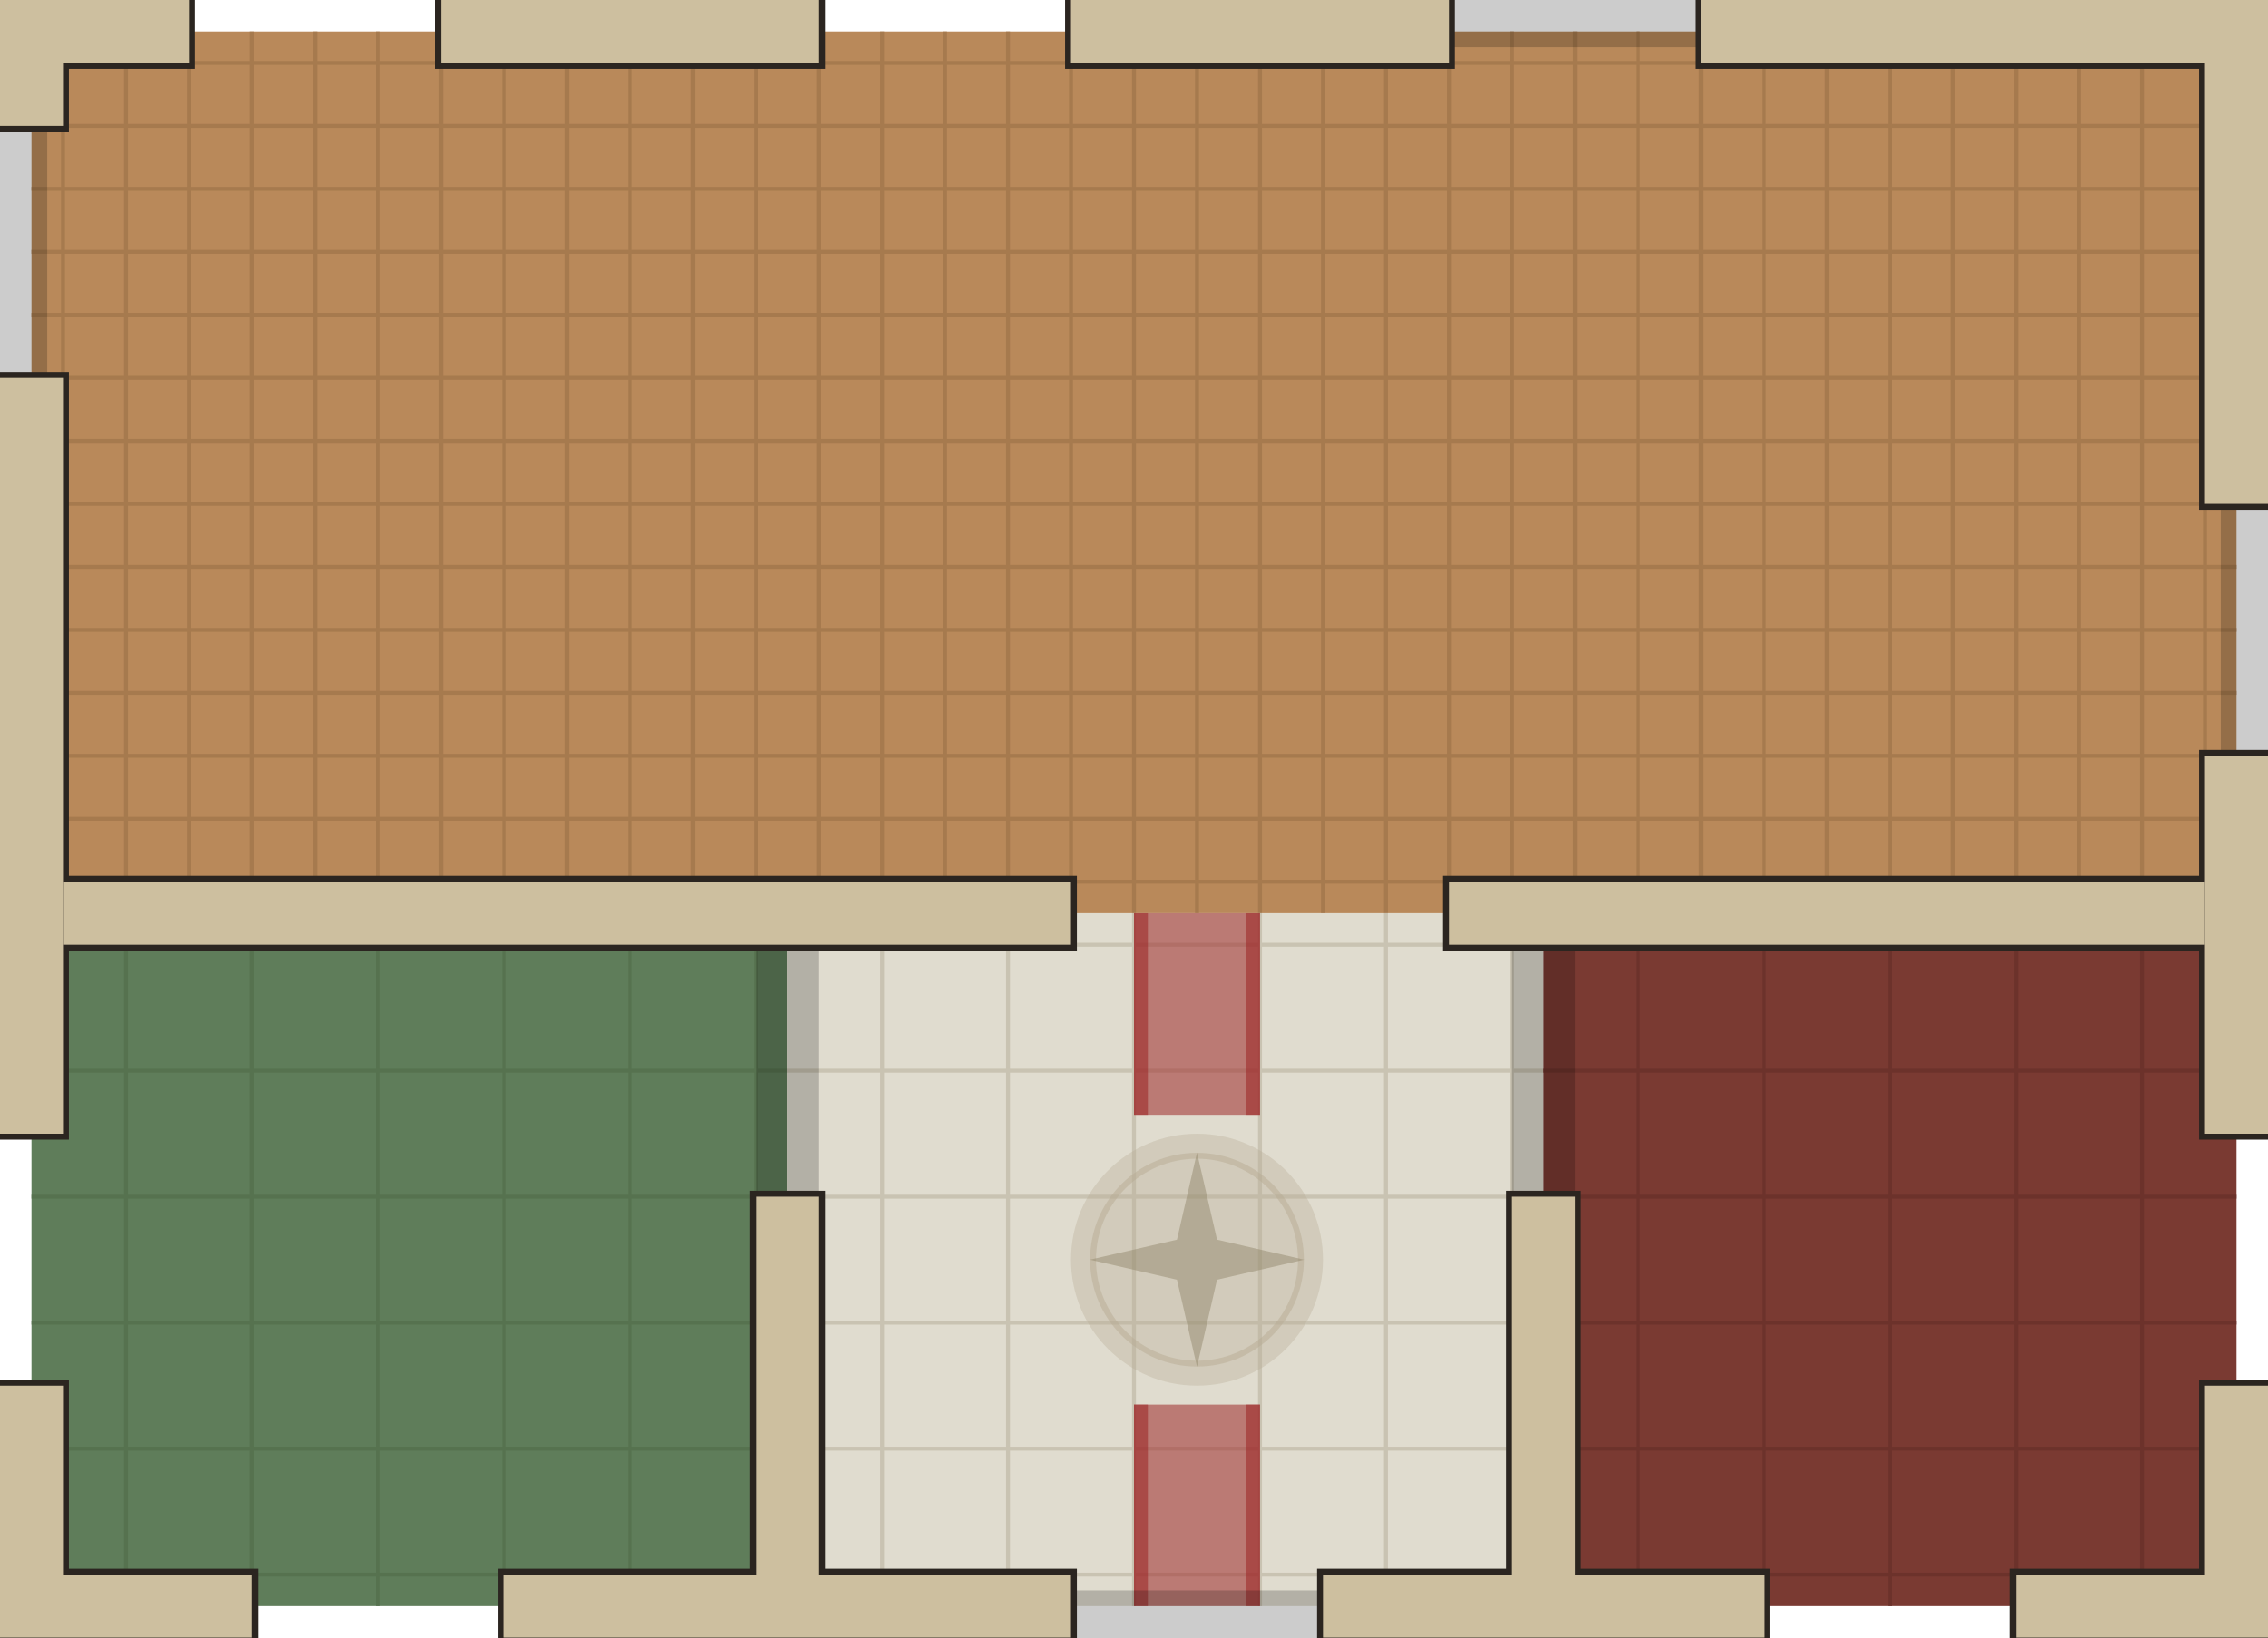
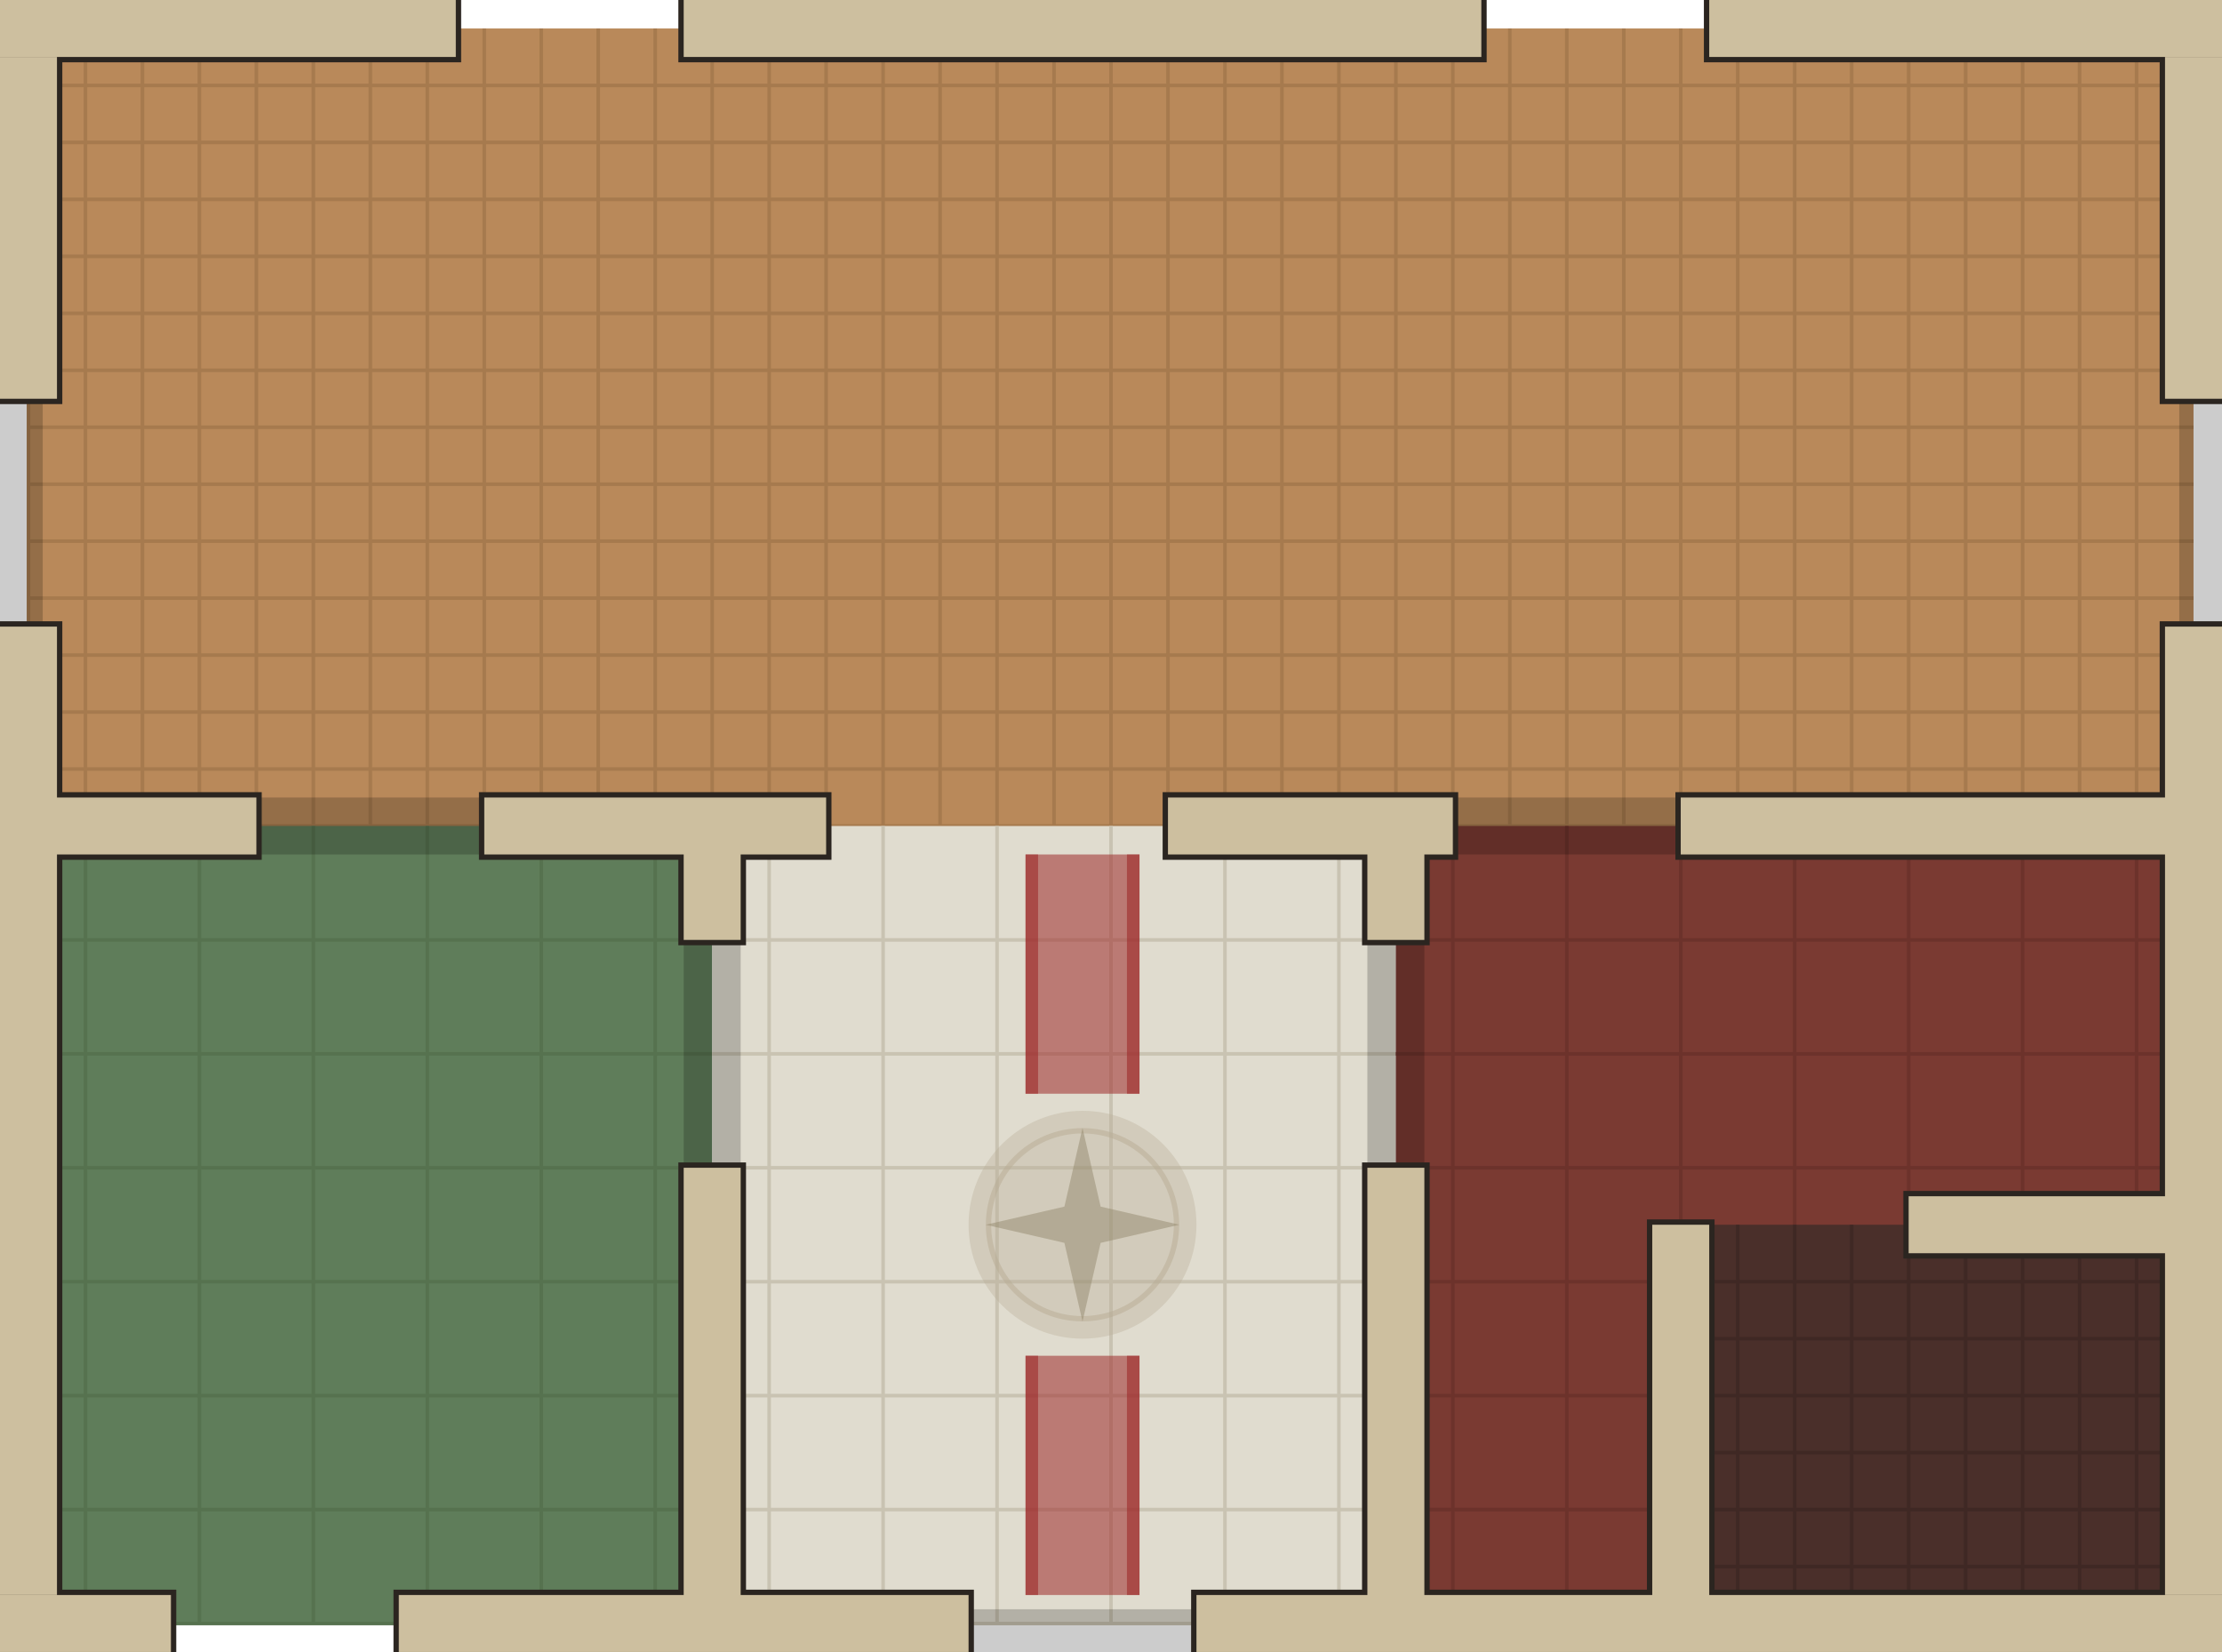
- <svg xmlns="http://www.w3.org/2000/svg" width="1152" height="832" viewBox="0 0 1152 832">
-   <rect x="16" y="16" width="1120" height="448" fill="#b9895a" />
-   <path d="M32 16V464M64 16V464M96 16V464M128 16V464M160 16V464M192 16V464M224 16V464M256 16V464M288 16V464M320 16V464M352 16V464M384 16V464M416 16V464M448 16V464M480 16V464M512 16V464M544 16V464M576 16V464M608 16V464M640 16V464M672 16V464M704 16V464M736 16V464M768 16V464M800 16V464M832 16V464M864 16V464M896 16V464M928 16V464M960 16V464M992 16V464M1024 16V464M1056 16V464M1088 16V464M1120 16V464M16 448H1136M16 416H1136M16 384H1136M16 352H1136M16 320H1136M16 288H1136M16 256H1136M16 224H1136M16 192H1136M16 160H1136M16 128H1136M16 96H1136M16 64H1136M16 32H1136" stroke="#a67a4e" stroke-width="2" fill="none" />
-   <rect x="16" y="464" width="384" height="352" fill="#5f7d5a" />
-   <path d="M64 464V816M128 464V816M192 464V816M256 464V816M320 464V816M384 464V816M16 800H400M16 736H400M16 672H400M16 608H400M16 544H400M16 480H400" stroke="#56724f" stroke-width="2" fill="none" />
-   <rect x="400" y="464" width="384" height="352" fill="#e0dccf" />
-   <path d="M448 464V816M512 464V816M576 464V816M640 464V816M704 464V816M768 464V816M400 800H784M400 736H784M400 672H784M400 608H784M400 544H784M400 480H784" stroke="#c9c3b2" stroke-width="2" fill="none" />
-   <rect x="784" y="464" width="352" height="352" fill="#7a3a32" />
-   <path d="M832 464V816M896 464V816M960 464V816M1024 464V816M1088 464V816M784 800H1136M784 736H1136M784 672H1136M784 608H1136M784 544H1136M784 480H1136" stroke="#6c322b" stroke-width="2" fill="none" />
-   <rect x="576" y="713.6" width="64" height="102.4" fill="#9d2b2b" fill-opacity="0.55" />
-   <rect x="576" y="713.6" width="7.04" height="102.4" fill="#9d2b2b" fill-opacity="0.6" />
-   <rect x="632.96" y="713.6" width="7.04" height="102.4" fill="#9d2b2b" fill-opacity="0.6" />
-   <rect x="576" y="464" width="64" height="102.4" fill="#9d2b2b" fill-opacity="0.55" />
-   <rect x="576" y="464" width="7.04" height="102.4" fill="#9d2b2b" fill-opacity="0.6" />
-   <rect x="632.96" y="464" width="7.04" height="102.4" fill="#9d2b2b" fill-opacity="0.6" />
-   <circle cx="608" cy="640" r="64" fill="#b8ad94" fill-opacity="0.35" />
-   <circle cx="608" cy="640" r="52.8" fill="none" stroke="#b8ad94" stroke-opacity="0.5" stroke-width="3" />
-   <polygon points="608,585.6 618.18,629.82 662.4,640 618.18,650.18 608,694.4 597.82,650.18 553.6,640 597.82,629.82" fill="#8f8466" fill-opacity="0.45" />
-   <rect x="736" y="-8" width="128" height="32" fill="#00000033" />
-   <rect x="544" y="808" width="128" height="32" fill="#00000033" />
-   <rect x="-8" y="64" width="32" height="128" fill="#00000033" />
-   <rect x="1128" y="256" width="32" height="128" fill="#00000033" />
-   <rect x="384" y="480" width="32" height="128" fill="#00000033" />
-   <rect x="768" y="480" width="32" height="128" fill="#00000033" />
-   <rect x="-3" y="-3" width="102" height="38" fill="#2b2520" />
-   <rect x="221" y="-3" width="198" height="38" fill="#2b2520" />
-   <rect x="541" y="-3" width="198" height="38" fill="#2b2520" />
-   <rect x="861" y="-3" width="294" height="38" fill="#2b2520" />
-   <rect x="-3" y="797" width="134" height="38" fill="#2b2520" />
-   <rect x="253" y="797" width="294" height="38" fill="#2b2520" />
-   <rect x="669" y="797" width="230" height="38" fill="#2b2520" />
-   <rect x="1021" y="797" width="134" height="38" fill="#2b2520" />
-   <rect x="-3" y="701" width="38" height="102" fill="#2b2520" />
-   <rect x="-3" y="189" width="38" height="390" fill="#2b2520" />
-   <rect x="-3" y="29" width="38" height="38" fill="#2b2520" />
-   <rect x="1117" y="701" width="38" height="102" fill="#2b2520" />
-   <rect x="1117" y="381" width="38" height="198" fill="#2b2520" />
-   <rect x="1117" y="29" width="38" height="230" fill="#2b2520" />
-   <rect x="29" y="445" width="518" height="38" fill="#2b2520" />
-   <rect x="733" y="445" width="390" height="38" fill="#2b2520" />
-   <rect x="381" y="605" width="38" height="198" fill="#2b2520" />
-   <rect x="765" y="605" width="38" height="198" fill="#2b2520" />
-   <rect x="0" y="0" width="96" height="32" fill="#cdbf9f" />
-   <rect x="224" y="0" width="192" height="32" fill="#cdbf9f" />
-   <rect x="544" y="0" width="192" height="32" fill="#cdbf9f" />
-   <rect x="864" y="0" width="288" height="32" fill="#cdbf9f" />
-   <rect x="0" y="800" width="128" height="32" fill="#cdbf9f" />
-   <rect x="256" y="800" width="288" height="32" fill="#cdbf9f" />
-   <rect x="672" y="800" width="224" height="32" fill="#cdbf9f" />
-   <rect x="1024" y="800" width="128" height="32" fill="#cdbf9f" />
-   <rect x="0" y="704" width="32" height="96" fill="#cdbf9f" />
-   <rect x="0" y="192" width="32" height="384" fill="#cdbf9f" />
-   <rect x="0" y="32" width="32" height="32" fill="#cdbf9f" />
-   <rect x="1120" y="704" width="32" height="96" fill="#cdbf9f" />
-   <rect x="1120" y="384" width="32" height="192" fill="#cdbf9f" />
-   <rect x="1120" y="32" width="32" height="224" fill="#cdbf9f" />
-   <rect x="32" y="448" width="512" height="32" fill="#cdbf9f" />
-   <rect x="736" y="448" width="384" height="32" fill="#cdbf9f" />
-   <rect x="384" y="608" width="32" height="192" fill="#cdbf9f" />
-   <rect x="768" y="608" width="32" height="192" fill="#cdbf9f" />
+ <svg xmlns="http://www.w3.org/2000/svg" width="1248" height="928" viewBox="0 0 1248 928">
+   <rect x="16" y="16" width="1216" height="448" fill="#b9895a" />
+   <path d="M16 16V464M48 16V464M80 16V464M112 16V464M144 16V464M176 16V464M208 16V464M240 16V464M272 16V464M304 16V464M336 16V464M368 16V464M400 16V464M432 16V464M464 16V464M496 16V464M528 16V464M560 16V464M592 16V464M624 16V464M656 16V464M688 16V464M720 16V464M752 16V464M784 16V464M816 16V464M848 16V464M880 16V464M912 16V464M944 16V464M976 16V464M1008 16V464M1040 16V464M1072 16V464M1104 16V464M1136 16V464M1168 16V464M1200 16V464M16 464H1232M16 432H1232M16 400H1232M16 368H1232M16 336H1232M16 304H1232M16 272H1232M16 240H1232M16 208H1232M16 176H1232M16 144H1232M16 112H1232M16 80H1232M16 48H1232" stroke="#a67a4e" stroke-width="2" fill="none" />
+   <rect x="16" y="464" width="384" height="448" fill="#5f7d5a" />
+   <path d="M48 464V912M112 464V912M176 464V912M240 464V912M304 464V912M368 464V912M16 912H400M16 848H400M16 784H400M16 720H400M16 656H400M16 592H400M16 528H400" stroke="#56724f" stroke-width="2" fill="none" />
+   <rect x="400" y="464" width="384" height="448" fill="#e0dccf" />
+   <path d="M432 464V912M496 464V912M560 464V912M624 464V912M688 464V912M752 464V912M400 912H784M400 848H784M400 784H784M400 720H784M400 656H784M400 592H784M400 528H784" stroke="#c9c3b2" stroke-width="2" fill="none" />
+   <rect x="784" y="464" width="448" height="448" fill="#7a3a32" />
+   <path d="M816 464V912M880 464V912M944 464V912M1008 464V912M1072 464V912M1136 464V912M1200 464V912M784 912H1232M784 848H1232M784 784H1232M784 720H1232M784 656H1232M784 592H1232M784 528H1232" stroke="#6c322b" stroke-width="2" fill="none" />
+   <rect x="944" y="688" width="288" height="224" fill="#4a2f2a" />
+   <path d="M944 688V912M976 688V912M1008 688V912M1040 688V912M1072 688V912M1104 688V912M1136 688V912M1168 688V912M1200 688V912M944 912H1232M944 880H1232M944 848H1232M944 816H1232M944 784H1232M944 752H1232M944 720H1232" stroke="#3f2824" stroke-width="2" fill="none" />
+   <rect x="576" y="761.6" width="64" height="134.4" fill="#9d2b2b" fill-opacity="0.55" />
+   <rect x="576" y="761.6" width="7.04" height="134.4" fill="#9d2b2b" fill-opacity="0.6" />
+   <rect x="632.96" y="761.6" width="7.04" height="134.4" fill="#9d2b2b" fill-opacity="0.6" />
+   <rect x="576" y="480" width="64" height="134.4" fill="#9d2b2b" fill-opacity="0.55" />
+   <rect x="576" y="480" width="7.04" height="134.4" fill="#9d2b2b" fill-opacity="0.6" />
+   <rect x="632.96" y="480" width="7.04" height="134.4" fill="#9d2b2b" fill-opacity="0.6" />
+   <circle cx="608" cy="688" r="64" fill="#b8ad94" fill-opacity="0.35" />
+   <circle cx="608" cy="688" r="52.8" fill="none" stroke="#b8ad94" stroke-opacity="0.5" stroke-width="3" />
+   <polygon points="608,633.6 618.18,677.82 662.4,688 618.18,698.18 608,742.4 597.82,698.18 553.6,688 597.82,677.82" fill="#8f8466" fill-opacity="0.45" />
+   <rect x="544" y="904" width="128" height="32" fill="#00000033" />
+   <rect x="-8" y="224" width="32" height="128" fill="#00000033" />
+   <rect x="1224" y="224" width="32" height="128" fill="#00000033" />
+   <rect x="144" y="448" width="128" height="32" fill="#00000033" />
+   <rect x="816" y="448" width="128" height="32" fill="#00000033" />
+   <rect x="384" y="528" width="32" height="128" fill="#00000033" />
+   <rect x="768" y="528" width="32" height="128" fill="#00000033" />
+   <rect x="-3" y="893" width="102" height="38" fill="#2b2520" />
+   <rect x="221" y="893" width="326" height="38" fill="#2b2520" />
+   <rect x="669" y="893" width="582" height="38" fill="#2b2520" />
+   <rect x="-3" y="-3" width="262" height="38" fill="#2b2520" />
+   <rect x="381" y="-3" width="454" height="38" fill="#2b2520" />
+   <rect x="957" y="-3" width="294" height="38" fill="#2b2520" />
+   <rect x="-3" y="349" width="38" height="550" fill="#2b2520" />
+   <rect x="-3" y="29" width="38" height="198" fill="#2b2520" />
+   <rect x="1213" y="349" width="38" height="550" fill="#2b2520" />
+   <rect x="1213" y="29" width="38" height="198" fill="#2b2520" />
+   <rect x="13" y="445" width="134" height="38" fill="#2b2520" />
+   <rect x="269" y="445" width="198" height="38" fill="#2b2520" />
+   <rect x="653" y="445" width="166" height="38" fill="#2b2520" />
+   <rect x="941" y="445" width="294" height="38" fill="#2b2520" />
+   <rect x="381" y="653" width="38" height="262" fill="#2b2520" />
+   <rect x="381" y="461" width="38" height="70" fill="#2b2520" />
+   <rect x="765" y="653" width="38" height="262" fill="#2b2520" />
+   <rect x="765" y="461" width="38" height="70" fill="#2b2520" />
+   <rect x="1069" y="669" width="166" height="38" fill="#2b2520" />
+   <rect x="925" y="685" width="38" height="230" fill="#2b2520" />
+   <rect x="0" y="896" width="96" height="32" fill="#cdbf9f" />
+   <rect x="224" y="896" width="320" height="32" fill="#cdbf9f" />
+   <rect x="672" y="896" width="576" height="32" fill="#cdbf9f" />
+   <rect x="0" y="0" width="256" height="32" fill="#cdbf9f" />
+   <rect x="384" y="0" width="448" height="32" fill="#cdbf9f" />
+   <rect x="960" y="0" width="288" height="32" fill="#cdbf9f" />
+   <rect x="0" y="352" width="32" height="544" fill="#cdbf9f" />
+   <rect x="0" y="32" width="32" height="192" fill="#cdbf9f" />
+   <rect x="1216" y="352" width="32" height="544" fill="#cdbf9f" />
+   <rect x="1216" y="32" width="32" height="192" fill="#cdbf9f" />
+   <rect x="16" y="448" width="128" height="32" fill="#cdbf9f" />
+   <rect x="272" y="448" width="192" height="32" fill="#cdbf9f" />
+   <rect x="656" y="448" width="160" height="32" fill="#cdbf9f" />
+   <rect x="944" y="448" width="288" height="32" fill="#cdbf9f" />
+   <rect x="384" y="656" width="32" height="256" fill="#cdbf9f" />
+   <rect x="384" y="464" width="32" height="64" fill="#cdbf9f" />
+   <rect x="768" y="656" width="32" height="256" fill="#cdbf9f" />
+   <rect x="768" y="464" width="32" height="64" fill="#cdbf9f" />
+   <rect x="1072" y="672" width="160" height="32" fill="#cdbf9f" />
+   <rect x="928" y="688" width="32" height="224" fill="#cdbf9f" />
</svg>
